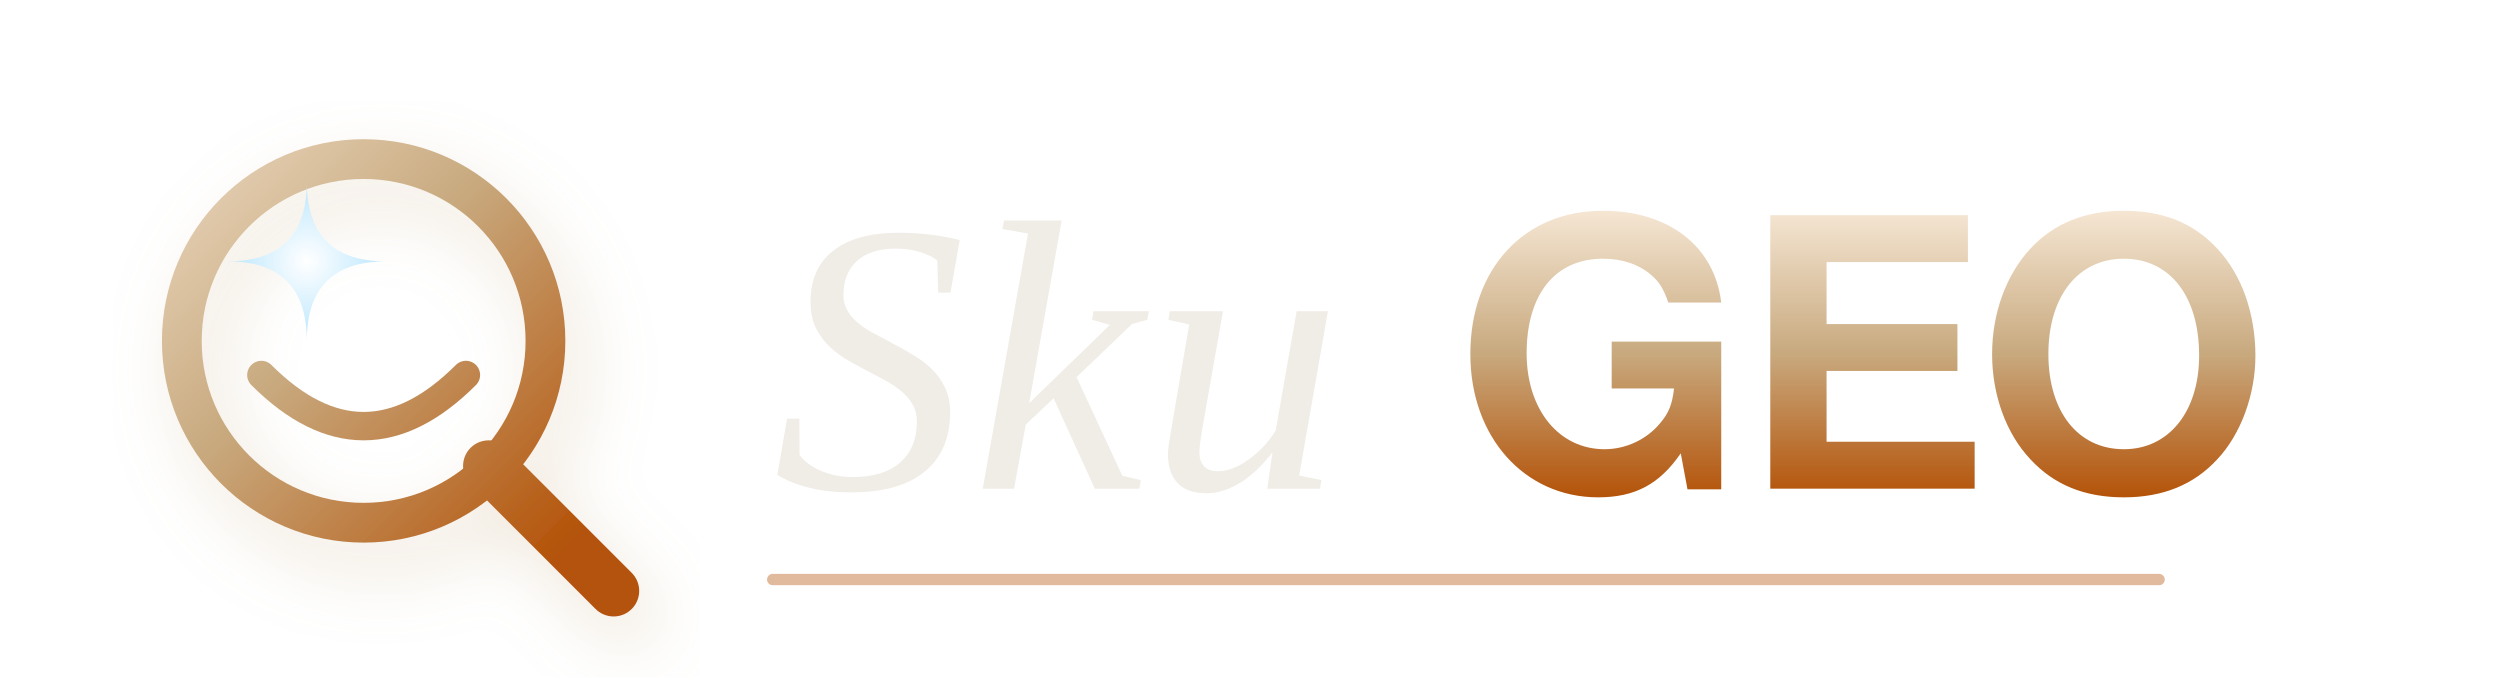
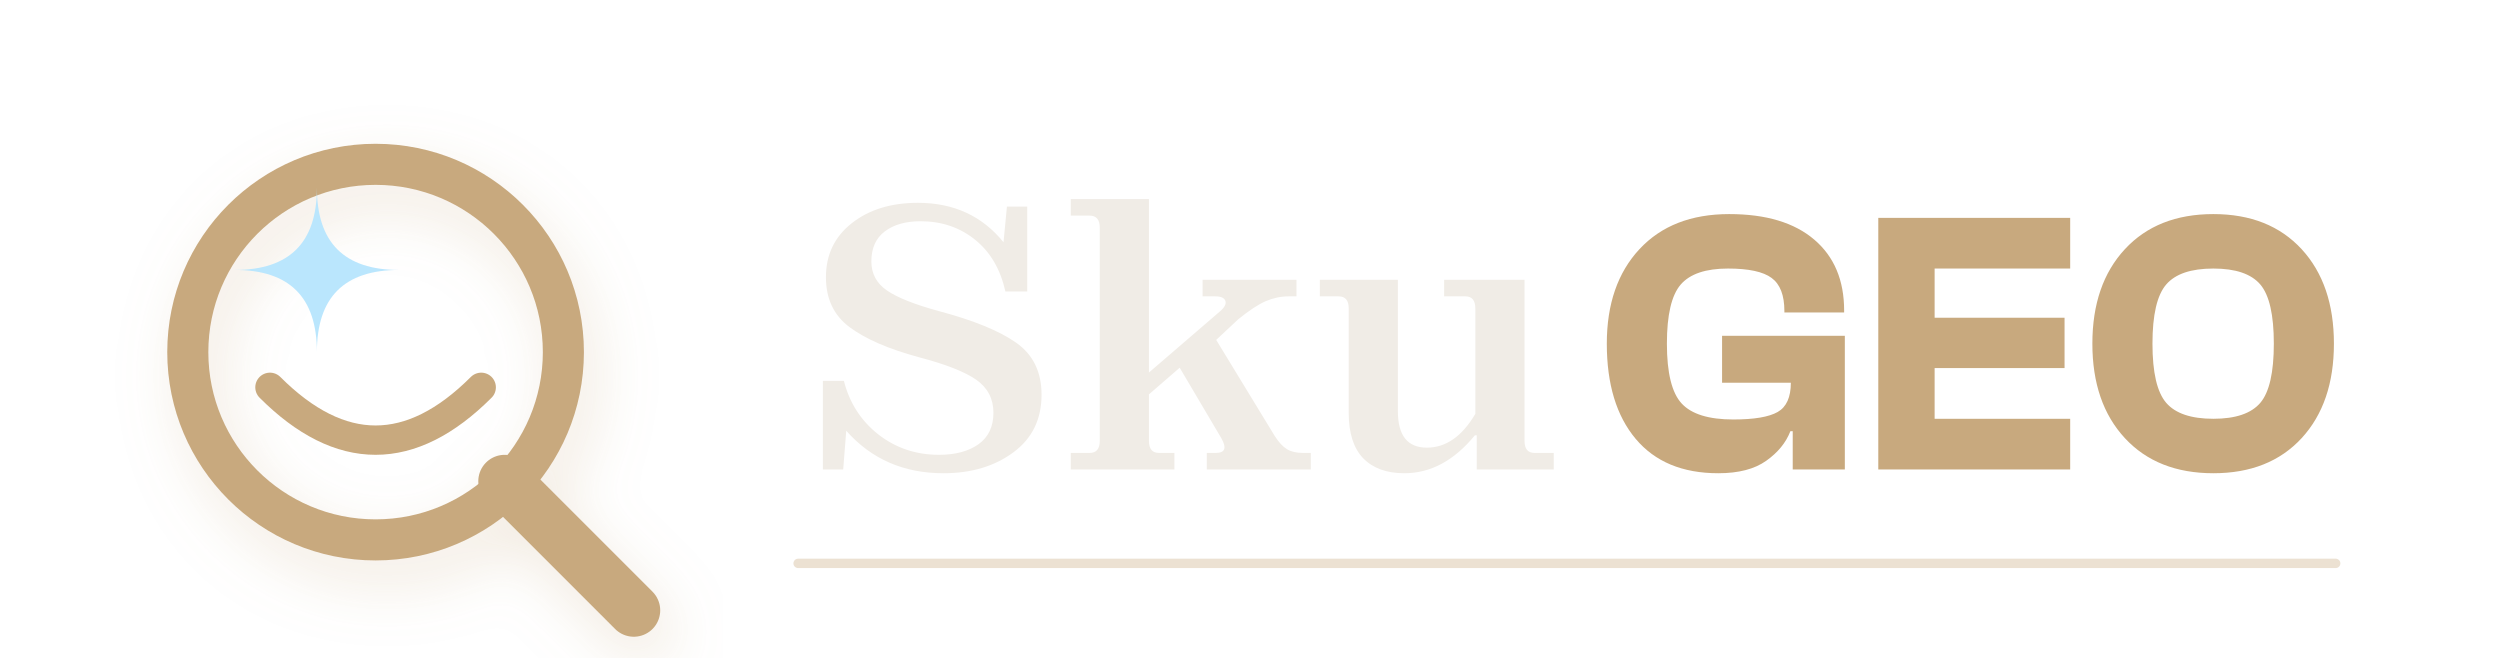
- <svg xmlns="http://www.w3.org/2000/svg" width="220" height="60" viewBox="0 0 220 60" fill="none">
+ <svg xmlns="http://www.w3.org/2000/svg" width="213" height="56" viewBox="0 0 213 56" fill="none">
  <defs>
-     <linearGradient id="goldRing" x1="0" y1="0" x2="40" y2="40" gradientUnits="userSpaceOnUse">
-       <stop offset="0" stop-color="#f5e6d3" />
-       <stop offset="0.5" stop-color="#c8a97e" />
-       <stop offset="1" stop-color="#b45309" />
-     </linearGradient>
-     <linearGradient id="geoGold" x1="0" y1="0" x2="0" y2="1" gradientUnits="objectBoundingBox">
-       <stop offset="0" stop-color="#f5e6d3" />
-       <stop offset="0.5" stop-color="#c8a97e" />
-       <stop offset="1" stop-color="#b45309" />
-     </linearGradient>
-     <radialGradient id="aiStar" cx="50%" cy="50%" r="50%">
-       <stop offset="0%" stop-color="#ffffff" />
-       <stop offset="100%" stop-color="#bae6fd" />
-     </radialGradient>
    <filter id="lensGlow" x="-20%" y="-20%" width="140%" height="140%">
-       <feDropShadow dx="1.5" dy="2.5" stdDeviation="3" flood-color="#c8a97e" flood-opacity="0.3" />
+       <feDropShadow dx="1" dy="2" stdDeviation="2.5" flood-color="#c8a97e" flood-opacity="0.25" />
    </filter>
  </defs>
  <g transform="translate(10, 8)">
    <g filter="url(#lensGlow)">
-       <circle cx="22" cy="22" r="16" stroke="url(#goldRing)" stroke-width="3.5" fill="none" />
-       <line x1="33" y1="33" x2="44" y2="44" stroke="url(#goldRing)" stroke-width="4.5" stroke-linecap="round" />
+       <circle cx="22" cy="22" r="16" stroke="#c8a97e" stroke-width="3.5" fill="none" />
+       <line x1="33" y1="33" x2="44" y2="44" stroke="#c8a97e" stroke-width="4.5" stroke-linecap="round" />
    </g>
-     <path d="M 13 25 Q 22 34 31 25" stroke="url(#goldRing)" stroke-width="2.5" stroke-linecap="round" fill="none" />
-     <path d="M 17 8 Q 17 15 10 15 Q 17 15 17 22 Q 17 15 24 15 Q 17 15 17 8 Z" fill="url(#aiStar)" />
+     <path d="M 13 25 Q 22 34 31 25" stroke="#c8a97e" stroke-width="2.5" stroke-linecap="round" fill="none" />
+     <path d="M 17 8 Q 17 15 10 15 Q 17 15 17 22 Q 17 15 24 15 Q 17 15 17 8 Z" fill="#bae6fd" />
  </g>
-   <text x="68" y="43" font-family="'Didot', 'Bodoni MT', 'Times New Roman', serif" font-weight="400" font-style="italic" font-size="34" fill="#f0ece6" letter-spacing="0.5">Sku</text>
-   <text x="128" y="43" font-family="'Helvetica Neue', 'Helvetica', 'Arial', sans-serif" font-weight="700" font-size="33" fill="url(#geoGold)" letter-spacing="-0.5">GEO</text>
-   <line x1="68" y1="51" x2="190" y2="51" stroke="url(#goldRing)" stroke-width="1" stroke-linecap="round" opacity="0.4" />
+   <path d="M88.74 33.63L88.74 33.63Q88.74 36.77 86.34 38.54Q83.94 40.32 80.38 40.32L80.38 40.32Q75.30 40.32 72.10 36.70L72.10 36.70L71.84 40L70.11 40L70.11 32.45L71.90 32.45Q72.61 35.26 74.83 37.01Q77.06 38.75 80 38.75L80 38.75Q82.11 38.75 83.38 37.84Q84.64 36.93 84.64 35.17L84.64 35.17Q84.64 33.38 83.17 32.35Q81.70 31.33 78.27 30.43L78.27 30.43Q74.40 29.38 72.38 27.87Q70.37 26.37 70.37 23.62L70.37 23.62Q70.37 20.74 72.58 19.01Q74.78 17.28 78.21 17.28L78.21 17.28Q82.78 17.28 85.50 20.64L85.50 20.64L85.79 17.60L87.52 17.60L87.52 24.83L85.66 24.83Q85.02 21.98 83.07 20.42Q81.12 18.85 78.43 18.85L78.43 18.85Q76.54 18.85 75.39 19.71Q74.24 20.58 74.24 22.27L74.24 22.27Q74.24 23.84 75.57 24.75Q76.90 25.66 79.97 26.50L79.97 26.50Q84.42 27.68 86.58 29.20Q88.74 30.72 88.74 33.63ZM98.75 38.59L100.06 38.59L100.06 40L91.23 40L91.23 38.59L92.83 38.59Q93.70 38.59 93.70 37.57L93.70 37.57L93.70 19.39Q93.70 18.37 92.83 18.37L92.83 18.37L91.23 18.37L91.23 16.96L97.89 16.96L97.89 31.74L103.94 26.53Q104.54 26.02 104.40 25.63Q104.26 25.25 103.55 25.25L103.55 25.25L102.46 25.25L102.46 23.84L110.46 23.84L110.46 25.25L109.79 25.25Q108.80 25.25 107.84 25.66Q106.88 26.08 105.50 27.20L105.50 27.20L103.62 28.96L108.61 37.15Q109.12 37.95 109.65 38.27Q110.18 38.59 111.01 38.59L111.01 38.59L111.68 38.59L111.68 40L102.82 40L102.82 38.59L103.58 38.59Q104.77 38.59 104.06 37.34L104.06 37.34L100.51 31.33L97.89 33.60L97.89 37.57Q97.89 38.59 98.75 38.59L98.75 38.59ZM123.04 23.84L129.89 23.84L129.89 37.57Q129.89 38.59 130.75 38.59L130.75 38.59L132.38 38.59L132.38 40L125.82 40L125.82 37.09L125.66 37.09Q123.01 40.32 119.65 40.32L119.65 40.32Q117.38 40.32 116.14 39.04Q114.91 37.76 114.91 35.17L114.91 35.17L114.91 26.27Q114.91 25.25 114.05 25.25L114.05 25.25L112.45 25.25L112.45 23.84L119.10 23.84L119.10 35.04Q119.10 38.14 121.57 38.14L121.57 38.14Q124.00 38.14 125.70 35.26L125.70 35.26L125.70 26.30Q125.70 25.25 124.86 25.25L124.86 25.25L123.04 25.25L123.04 23.84Z" fill="#f0ece6" />
+   <path d="M146.40 40.32L146.40 40.32Q141.82 40.32 139.36 37.39Q136.90 34.46 136.90 29.28L136.90 29.28Q136.90 24.22 139.68 21.23Q142.46 18.24 147.33 18.24L147.33 18.24Q152.03 18.24 154.58 20.42Q157.12 22.59 157.12 26.46L157.12 26.46L157.12 26.62L152.03 26.62L152.03 26.50Q152.03 24.48 150.94 23.68Q149.86 22.88 147.23 22.88L147.23 22.88Q144.38 22.88 143.20 24.24Q142.02 25.60 142.02 29.28L142.02 29.28Q142.02 33.02 143.28 34.38Q144.54 35.74 147.68 35.74L147.68 35.74Q150.34 35.74 151.46 35.10Q152.58 34.46 152.58 32.61L152.58 32.61L146.72 32.61L146.72 28.61L157.18 28.61L157.18 40L152.74 40L152.74 36.74L152.54 36.74Q151.97 38.21 150.48 39.26Q148.99 40.32 146.40 40.32ZM176.38 35.68L176.38 40L160.03 40L160.03 18.56L176.38 18.56L176.38 22.88L164.83 22.88L164.83 27.07L175.90 27.07L175.90 31.36L164.83 31.36L164.83 35.68L176.38 35.68ZM196.10 37.33Q193.34 40.32 188.58 40.32Q183.81 40.32 181.04 37.33Q178.27 34.34 178.27 29.28Q178.27 24.22 181.04 21.23Q183.81 18.24 188.58 18.24Q193.34 18.24 196.10 21.23Q198.85 24.22 198.85 29.28Q198.85 34.34 196.10 37.33ZM184.56 34.32Q185.73 35.68 188.58 35.68Q191.42 35.68 192.58 34.32Q193.73 32.96 193.73 29.28Q193.73 25.60 192.58 24.24Q191.42 22.88 188.58 22.88Q185.73 22.88 184.56 24.24Q183.39 25.60 183.39 29.28Q183.39 32.96 184.56 34.32Z" fill="#c8a97e" />
+   <line x1="68" y1="48" x2="199" y2="48" stroke="#c8a97e" stroke-width="0.8" stroke-linecap="round" opacity="0.35" />
</svg>
